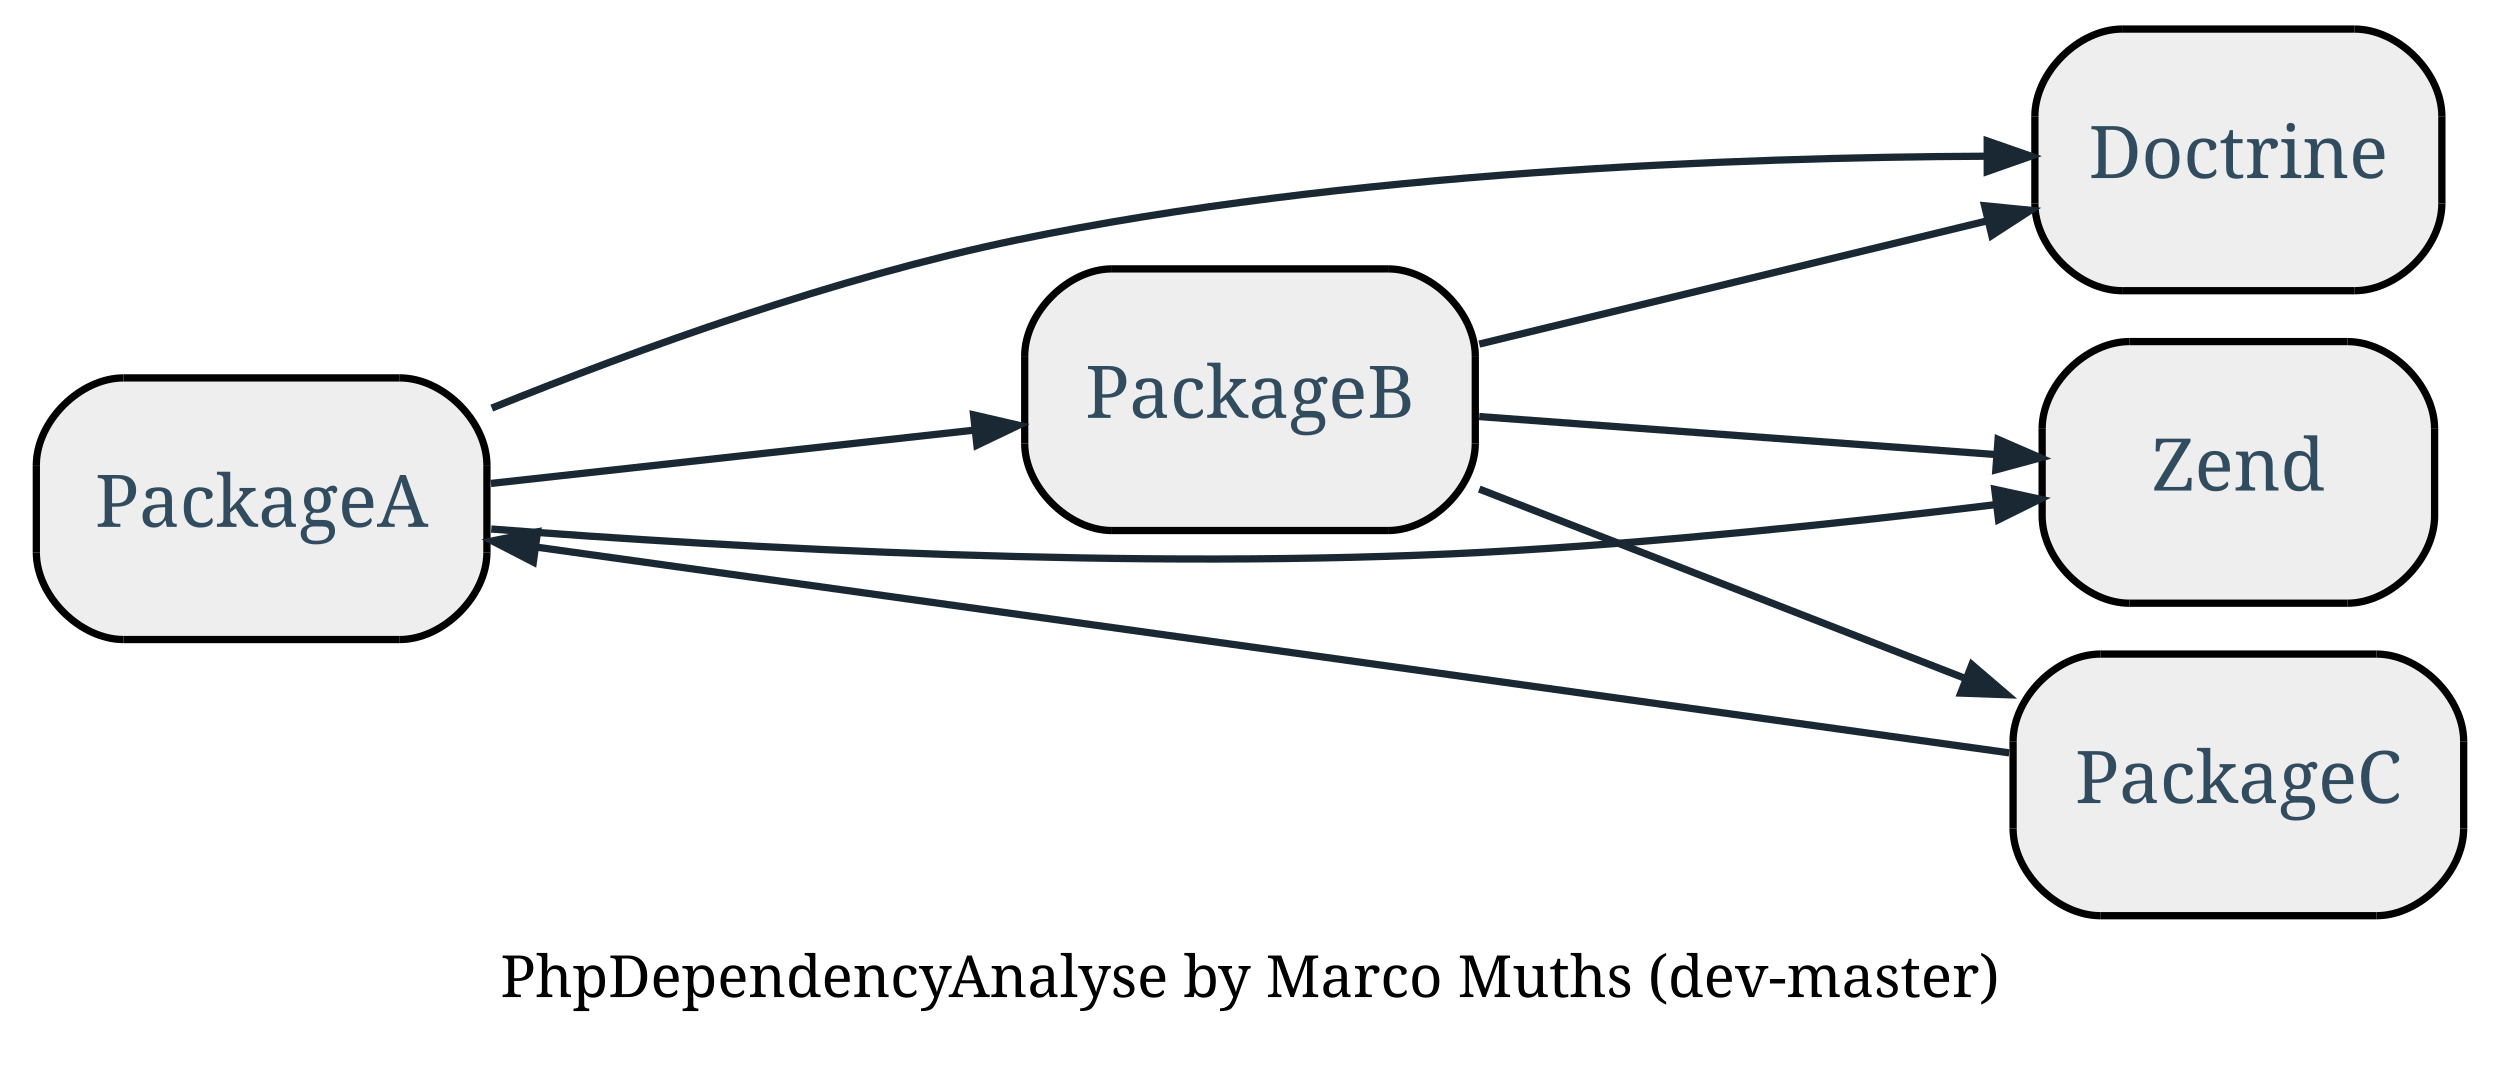
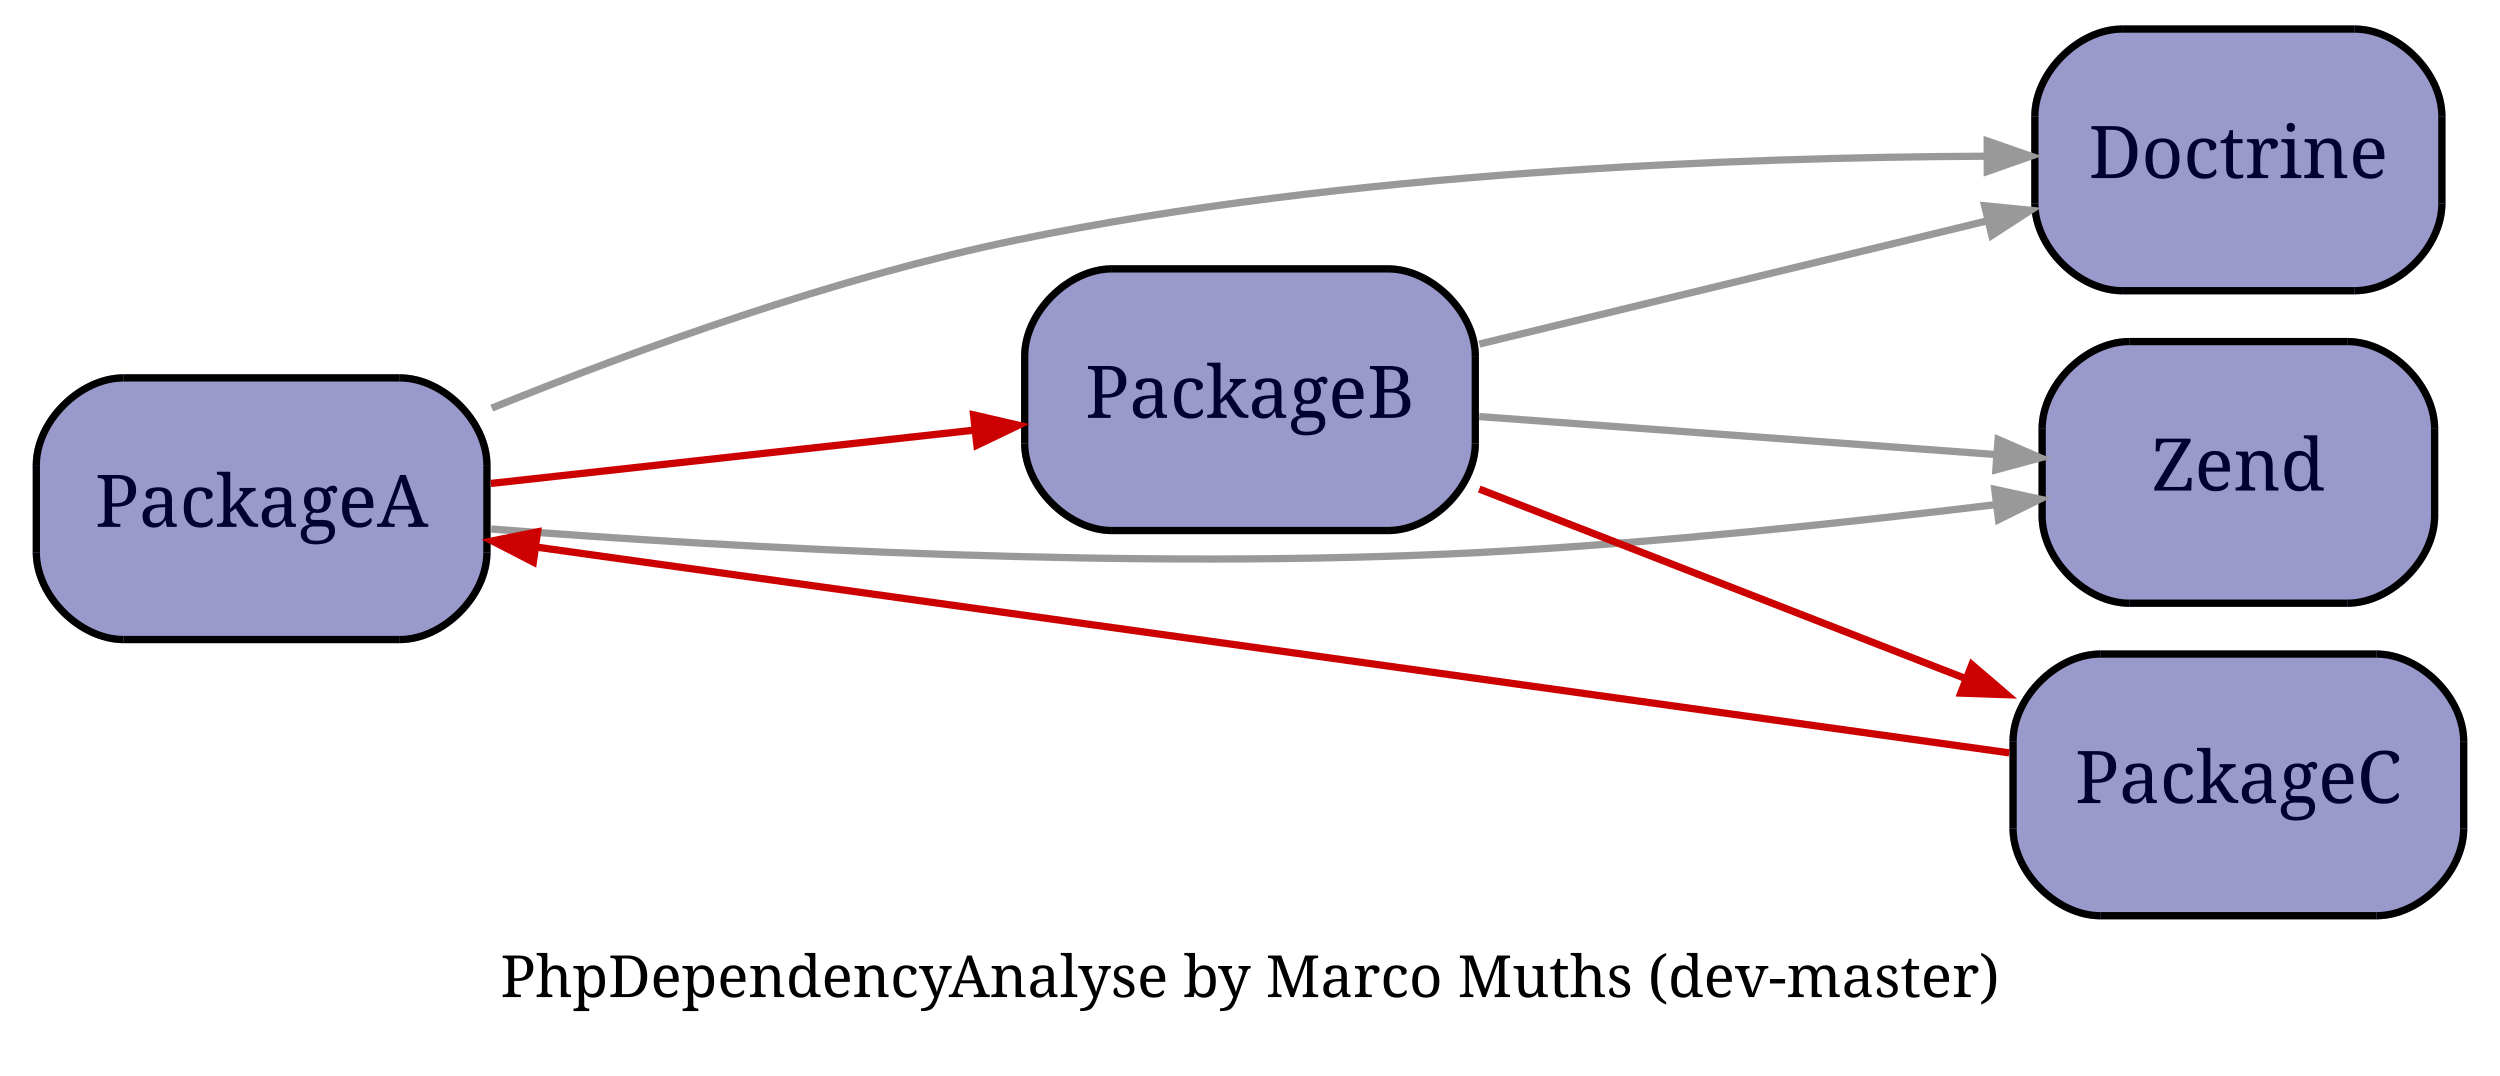
<svg xmlns="http://www.w3.org/2000/svg" width="344pt" height="148pt" viewBox="0.00 0.00 344.00 148.00">
  <g id="graph1" class="graph" transform="scale(1 1) rotate(0) translate(4 144)">
    <polygon fill="white" stroke="white" points="-4,5 -4,-144 341,-144 341,5 -4,5" />
    <text text-anchor="middle" x="168" y="-6.8" font-family="Times Roman,serif" font-size="8.00">PhpDependencyAnalyse by Marco Muths (dev-master)</text>
    <g id="node1" class="node">
-       <polygon fill="#eeeeee" stroke="#eeeeee" points="51,-92 13,-92 1,-80 1,-68 13,-56 51,-56 63,-68 63,-80 51,-92" />
-       <path fill="#eeeeee" stroke="#eeeeee" d="M13,-92C7,-92 1,-86 1,-80" />
-       <path fill="#eeeeee" stroke="#eeeeee" d="M1,-68C1,-62 7,-56 13,-56" />
-       <path fill="#eeeeee" stroke="#eeeeee" d="M51,-56C57,-56 63,-62 63,-68" />
-       <path fill="#eeeeee" stroke="#eeeeee" d="M63,-80C63,-86 57,-92 51,-92" />
+       <polygon fill="#9999cc" stroke="#9999cc" points="51,-92 13,-92 1,-80 1,-68 13,-56 51,-56 63,-68 63,-80 51,-92" />
+       <path fill="#9999cc" stroke="#9999cc" d="M13,-92C7,-92 1,-86 1,-80" />
+       <path fill="#9999cc" stroke="#9999cc" d="M1,-68C1,-62 7,-56 13,-56" />
+       <path fill="#9999cc" stroke="#9999cc" d="M51,-56C57,-56 63,-62 63,-68" />
+       <path fill="#9999cc" stroke="#9999cc" d="M63,-80C63,-86 57,-92 51,-92" />
      <polyline fill="none" stroke="black" points="51,-92 13,-92 " />
      <path fill="none" stroke="black" d="M13,-92C7,-92 1,-86 1,-80" />
      <polyline fill="none" stroke="black" points="1,-80 1,-68 " />
      <path fill="none" stroke="black" d="M1,-68C1,-62 7,-56 13,-56" />
      <polyline fill="none" stroke="black" points="13,-56 51,-56 " />
      <path fill="none" stroke="black" d="M51,-56C57,-56 63,-62 63,-68" />
      <polyline fill="none" stroke="black" points="63,-68 63,-80 " />
      <path fill="none" stroke="black" d="M63,-80C63,-86 57,-92 51,-92" />
-       <text text-anchor="middle" x="32" y="-71.5" font-family="Times Roman,serif" font-size="10.00" fill="#314b5f">PackageA</text>
+       <text text-anchor="middle" x="32" y="-71.5" font-family="Times Roman,serif" font-size="10.00" fill="#000033">PackageA</text>
    </g>
    <g id="node2" class="node">
-       <polygon fill="#eeeeee" stroke="#eeeeee" points="187,-107 149,-107 137,-95 137,-83 149,-71 187,-71 199,-83 199,-95 187,-107" />
-       <path fill="#eeeeee" stroke="#eeeeee" d="M149,-107C143,-107 137,-101 137,-95" />
-       <path fill="#eeeeee" stroke="#eeeeee" d="M137,-83C137,-77 143,-71 149,-71" />
-       <path fill="#eeeeee" stroke="#eeeeee" d="M187,-71C193,-71 199,-77 199,-83" />
-       <path fill="#eeeeee" stroke="#eeeeee" d="M199,-95C199,-101 193,-107 187,-107" />
+       <polygon fill="#9999cc" stroke="#9999cc" points="187,-107 149,-107 137,-95 137,-83 149,-71 187,-71 199,-83 199,-95 187,-107" />
+       <path fill="#9999cc" stroke="#9999cc" d="M149,-107C143,-107 137,-101 137,-95" />
+       <path fill="#9999cc" stroke="#9999cc" d="M137,-83C137,-77 143,-71 149,-71" />
+       <path fill="#9999cc" stroke="#9999cc" d="M187,-71C193,-71 199,-77 199,-83" />
+       <path fill="#9999cc" stroke="#9999cc" d="M199,-95C199,-101 193,-107 187,-107" />
      <polyline fill="none" stroke="black" points="187,-107 149,-107 " />
      <path fill="none" stroke="black" d="M149,-107C143,-107 137,-101 137,-95" />
      <polyline fill="none" stroke="black" points="137,-95 137,-83 " />
      <path fill="none" stroke="black" d="M137,-83C137,-77 143,-71 149,-71" />
      <polyline fill="none" stroke="black" points="149,-71 187,-71 " />
      <path fill="none" stroke="black" d="M187,-71C193,-71 199,-77 199,-83" />
      <polyline fill="none" stroke="black" points="199,-83 199,-95 " />
      <path fill="none" stroke="black" d="M199,-95C199,-101 193,-107 187,-107" />
-       <text text-anchor="middle" x="168" y="-86.5" font-family="Times Roman,serif" font-size="10.00" fill="#314b5f">PackageB</text>
+       <text text-anchor="middle" x="168" y="-86.5" font-family="Times Roman,serif" font-size="10.00" fill="#000033">PackageB</text>
    </g>
    <g id="edge2" class="edge">
-       <path fill="none" stroke="#1a2833" d="M63.543,-77.479C83.397,-79.669 109.139,-82.508 130.1,-84.82" />
-       <polygon fill="#1a2833" stroke="#1a2833" points="129.963,-86.917 136.157,-85.488 130.423,-82.743 129.963,-86.917" />
+       <path fill="none" stroke="#cc0000" d="M63.543,-77.479C83.397,-79.669 109.139,-82.508 130.1,-84.82" />
+       <polygon fill="#cc0000" stroke="#cc0000" points="129.963,-86.917 136.157,-85.488 130.423,-82.743 129.963,-86.917" />
    </g>
    <g id="node3" class="node">
-       <polygon fill="#eeeeee" stroke="#eeeeee" points="320,-140 288,-140 276,-128 276,-116 288,-104 320,-104 332,-116 332,-128 320,-140" />
-       <path fill="#eeeeee" stroke="#eeeeee" d="M288,-140C282,-140 276,-134 276,-128" />
-       <path fill="#eeeeee" stroke="#eeeeee" d="M276,-116C276,-110 282,-104 288,-104" />
-       <path fill="#eeeeee" stroke="#eeeeee" d="M320,-104C326,-104 332,-110 332,-116" />
-       <path fill="#eeeeee" stroke="#eeeeee" d="M332,-128C332,-134 326,-140 320,-140" />
+       <polygon fill="#9999cc" stroke="#9999cc" points="320,-140 288,-140 276,-128 276,-116 288,-104 320,-104 332,-116 332,-128 320,-140" />
+       <path fill="#9999cc" stroke="#9999cc" d="M288,-140C282,-140 276,-134 276,-128" />
+       <path fill="#9999cc" stroke="#9999cc" d="M276,-116C276,-110 282,-104 288,-104" />
+       <path fill="#9999cc" stroke="#9999cc" d="M320,-104C326,-104 332,-110 332,-116" />
+       <path fill="#9999cc" stroke="#9999cc" d="M332,-128C332,-134 326,-140 320,-140" />
      <polyline fill="none" stroke="black" points="320,-140 288,-140 " />
      <path fill="none" stroke="black" d="M288,-140C282,-140 276,-134 276,-128" />
      <polyline fill="none" stroke="black" points="276,-128 276,-116 " />
      <path fill="none" stroke="black" d="M276,-116C276,-110 282,-104 288,-104" />
      <polyline fill="none" stroke="black" points="288,-104 320,-104 " />
      <path fill="none" stroke="black" d="M320,-104C326,-104 332,-110 332,-116" />
      <polyline fill="none" stroke="black" points="332,-116 332,-128 " />
      <path fill="none" stroke="black" d="M332,-128C332,-134 326,-140 320,-140" />
-       <text text-anchor="middle" x="304" y="-119.5" font-family="Times Roman,serif" font-size="10.00" fill="#314b5f">Doctrine</text>
+       <text text-anchor="middle" x="304" y="-119.5" font-family="Times Roman,serif" font-size="10.00" fill="#000033">Doctrine</text>
    </g>
    <g id="edge4" class="edge">
-       <path fill="none" stroke="#1a2833" d="M63.667,-87.847C83.942,-96.061 111.038,-105.846 136,-111 181.408,-120.375 235.046,-122.355 269.281,-122.505" />
-       <polygon fill="#1a2833" stroke="#1a2833" points="269.439,-124.605 275.442,-122.513 269.444,-120.405 269.439,-124.605" />
+       <path fill="none" stroke="#999999" d="M63.667,-87.847C83.942,-96.061 111.038,-105.846 136,-111 181.408,-120.375 235.046,-122.355 269.281,-122.505" />
+       <polygon fill="#999999" stroke="#999999" points="269.439,-124.605 275.442,-122.513 269.444,-120.405 269.439,-124.605" />
    </g>
    <g id="node4" class="node">
-       <polygon fill="#eeeeee" stroke="#eeeeee" points="319,-97 289,-97 277,-85 277,-73 289,-61 319,-61 331,-73 331,-85 319,-97" />
-       <path fill="#eeeeee" stroke="#eeeeee" d="M289,-97C283,-97 277,-91 277,-85" />
-       <path fill="#eeeeee" stroke="#eeeeee" d="M277,-73C277,-67 283,-61 289,-61" />
-       <path fill="#eeeeee" stroke="#eeeeee" d="M319,-61C325,-61 331,-67 331,-73" />
-       <path fill="#eeeeee" stroke="#eeeeee" d="M331,-85C331,-91 325,-97 319,-97" />
+       <polygon fill="#9999cc" stroke="#9999cc" points="319,-97 289,-97 277,-85 277,-73 289,-61 319,-61 331,-73 331,-85 319,-97" />
+       <path fill="#9999cc" stroke="#9999cc" d="M289,-97C283,-97 277,-91 277,-85" />
+       <path fill="#9999cc" stroke="#9999cc" d="M277,-73C277,-67 283,-61 289,-61" />
+       <path fill="#9999cc" stroke="#9999cc" d="M319,-61C325,-61 331,-67 331,-73" />
+       <path fill="#9999cc" stroke="#9999cc" d="M331,-85C331,-91 325,-97 319,-97" />
      <polyline fill="none" stroke="black" points="319,-97 289,-97 " />
      <path fill="none" stroke="black" d="M289,-97C283,-97 277,-91 277,-85" />
      <polyline fill="none" stroke="black" points="277,-85 277,-73 " />
      <path fill="none" stroke="black" d="M277,-73C277,-67 283,-61 289,-61" />
      <polyline fill="none" stroke="black" points="289,-61 319,-61 " />
      <path fill="none" stroke="black" d="M319,-61C325,-61 331,-67 331,-73" />
      <polyline fill="none" stroke="black" points="331,-73 331,-85 " />
      <path fill="none" stroke="black" d="M331,-85C331,-91 325,-97 319,-97" />
-       <text text-anchor="middle" x="304" y="-76.5" font-family="Times Roman,serif" font-size="10.00" fill="#314b5f">Zend</text>
+       <text text-anchor="middle" x="304" y="-76.5" font-family="Times Roman,serif" font-size="10.00" fill="#000033">Zend</text>
    </g>
    <g id="edge6" class="edge">
-       <path fill="none" stroke="#1a2833" d="M63.597,-71.208C97.375,-68.612 152.494,-65.495 200,-68 223.661,-69.248 250.224,-72.082 270.583,-74.561" />
-       <polygon fill="#1a2833" stroke="#1a2833" points="270.479,-76.664 276.691,-75.317 270.995,-72.496 270.479,-76.664" />
+       <path fill="none" stroke="#999999" d="M63.597,-71.208C97.375,-68.612 152.494,-65.495 200,-68 223.661,-69.248 250.224,-72.082 270.583,-74.561" />
+       <polygon fill="#999999" stroke="#999999" points="270.479,-76.664 276.691,-75.317 270.995,-72.496 270.479,-76.664" />
    </g>
    <g id="edge10" class="edge">
-       <path fill="none" stroke="#1a2833" d="M199.543,-96.654C220.487,-101.736 247.981,-108.407 269.505,-113.63" />
-       <polygon fill="#1a2833" stroke="#1a2833" points="269.081,-115.688 275.407,-115.062 270.071,-111.606 269.081,-115.688" />
+       <path fill="none" stroke="#999999" d="M199.543,-96.654C220.487,-101.736 247.981,-108.407 269.505,-113.63" />
+       <polygon fill="#999999" stroke="#999999" points="269.081,-115.688 275.407,-115.062 270.071,-111.606 269.081,-115.688" />
    </g>
    <g id="edge12" class="edge">
-       <path fill="none" stroke="#1a2833" d="M199.543,-86.681C220.826,-85.116 248.873,-83.053 270.545,-81.46" />
-       <polygon fill="#1a2833" stroke="#1a2833" points="270.935,-83.537 276.764,-81.003 270.627,-79.348 270.935,-83.537" />
+       <path fill="none" stroke="#999999" d="M199.543,-86.681C220.826,-85.116 248.873,-83.053 270.545,-81.46" />
+       <polygon fill="#999999" stroke="#999999" points="270.935,-83.537 276.764,-81.003 270.627,-79.348 270.935,-83.537" />
    </g>
    <g id="node5" class="node">
-       <polygon fill="#eeeeee" stroke="#eeeeee" points="323,-54 285,-54 273,-42 273,-30 285,-18 323,-18 335,-30 335,-42 323,-54" />
-       <path fill="#eeeeee" stroke="#eeeeee" d="M285,-54C279,-54 273,-48 273,-42" />
-       <path fill="#eeeeee" stroke="#eeeeee" d="M273,-30C273,-24 279,-18 285,-18" />
-       <path fill="#eeeeee" stroke="#eeeeee" d="M323,-18C329,-18 335,-24 335,-30" />
-       <path fill="#eeeeee" stroke="#eeeeee" d="M335,-42C335,-48 329,-54 323,-54" />
+       <polygon fill="#9999cc" stroke="#9999cc" points="323,-54 285,-54 273,-42 273,-30 285,-18 323,-18 335,-30 335,-42 323,-54" />
+       <path fill="#9999cc" stroke="#9999cc" d="M285,-54C279,-54 273,-48 273,-42" />
+       <path fill="#9999cc" stroke="#9999cc" d="M273,-30C273,-24 279,-18 285,-18" />
+       <path fill="#9999cc" stroke="#9999cc" d="M323,-18C329,-18 335,-24 335,-30" />
+       <path fill="#9999cc" stroke="#9999cc" d="M335,-42C335,-48 329,-54 323,-54" />
      <polyline fill="none" stroke="black" points="323,-54 285,-54 " />
      <path fill="none" stroke="black" d="M285,-54C279,-54 273,-48 273,-42" />
      <polyline fill="none" stroke="black" points="273,-42 273,-30 " />
      <path fill="none" stroke="black" d="M273,-30C273,-24 279,-18 285,-18" />
      <polyline fill="none" stroke="black" points="285,-18 323,-18 " />
      <path fill="none" stroke="black" d="M323,-18C329,-18 335,-24 335,-30" />
      <polyline fill="none" stroke="black" points="335,-30 335,-42 " />
      <path fill="none" stroke="black" d="M335,-42C335,-48 329,-54 323,-54" />
-       <text text-anchor="middle" x="304" y="-33.5" font-family="Times Roman,serif" font-size="10.00" fill="#314b5f">PackageC</text>
+       <text text-anchor="middle" x="304" y="-33.5" font-family="Times Roman,serif" font-size="10.00" fill="#000033">PackageC</text>
    </g>
    <g id="edge8" class="edge">
-       <path fill="none" stroke="#1a2833" d="M199.543,-76.707C219.483,-68.937 245.36,-58.852 266.369,-50.665" />
-       <polygon fill="#1a2833" stroke="#1a2833" points="267.329,-52.545 272.157,-48.409 265.804,-48.631 267.329,-52.545" />
+       <path fill="none" stroke="#cc0000" d="M199.543,-76.707C219.483,-68.937 245.36,-58.852 266.369,-50.665" />
+       <polygon fill="#cc0000" stroke="#cc0000" points="267.329,-52.545 272.157,-48.409 265.804,-48.631 267.329,-52.545" />
    </g>
    <g id="edge14" class="edge">
-       <path fill="none" stroke="#1a2833" d="M272.468,-40.405C222.129,-47.438 123.796,-61.175 69.777,-68.722" />
-       <polygon fill="#1a2833" stroke="#1a2833" points="69.386,-66.656 63.734,-69.567 69.967,-70.816 69.386,-66.656" />
+       <path fill="none" stroke="#cc0000" d="M272.468,-40.405C222.129,-47.438 123.796,-61.175 69.777,-68.722" />
+       <polygon fill="#cc0000" stroke="#cc0000" points="69.386,-66.656 63.734,-69.567 69.967,-70.816 69.386,-66.656" />
    </g>
  </g>
</svg>
